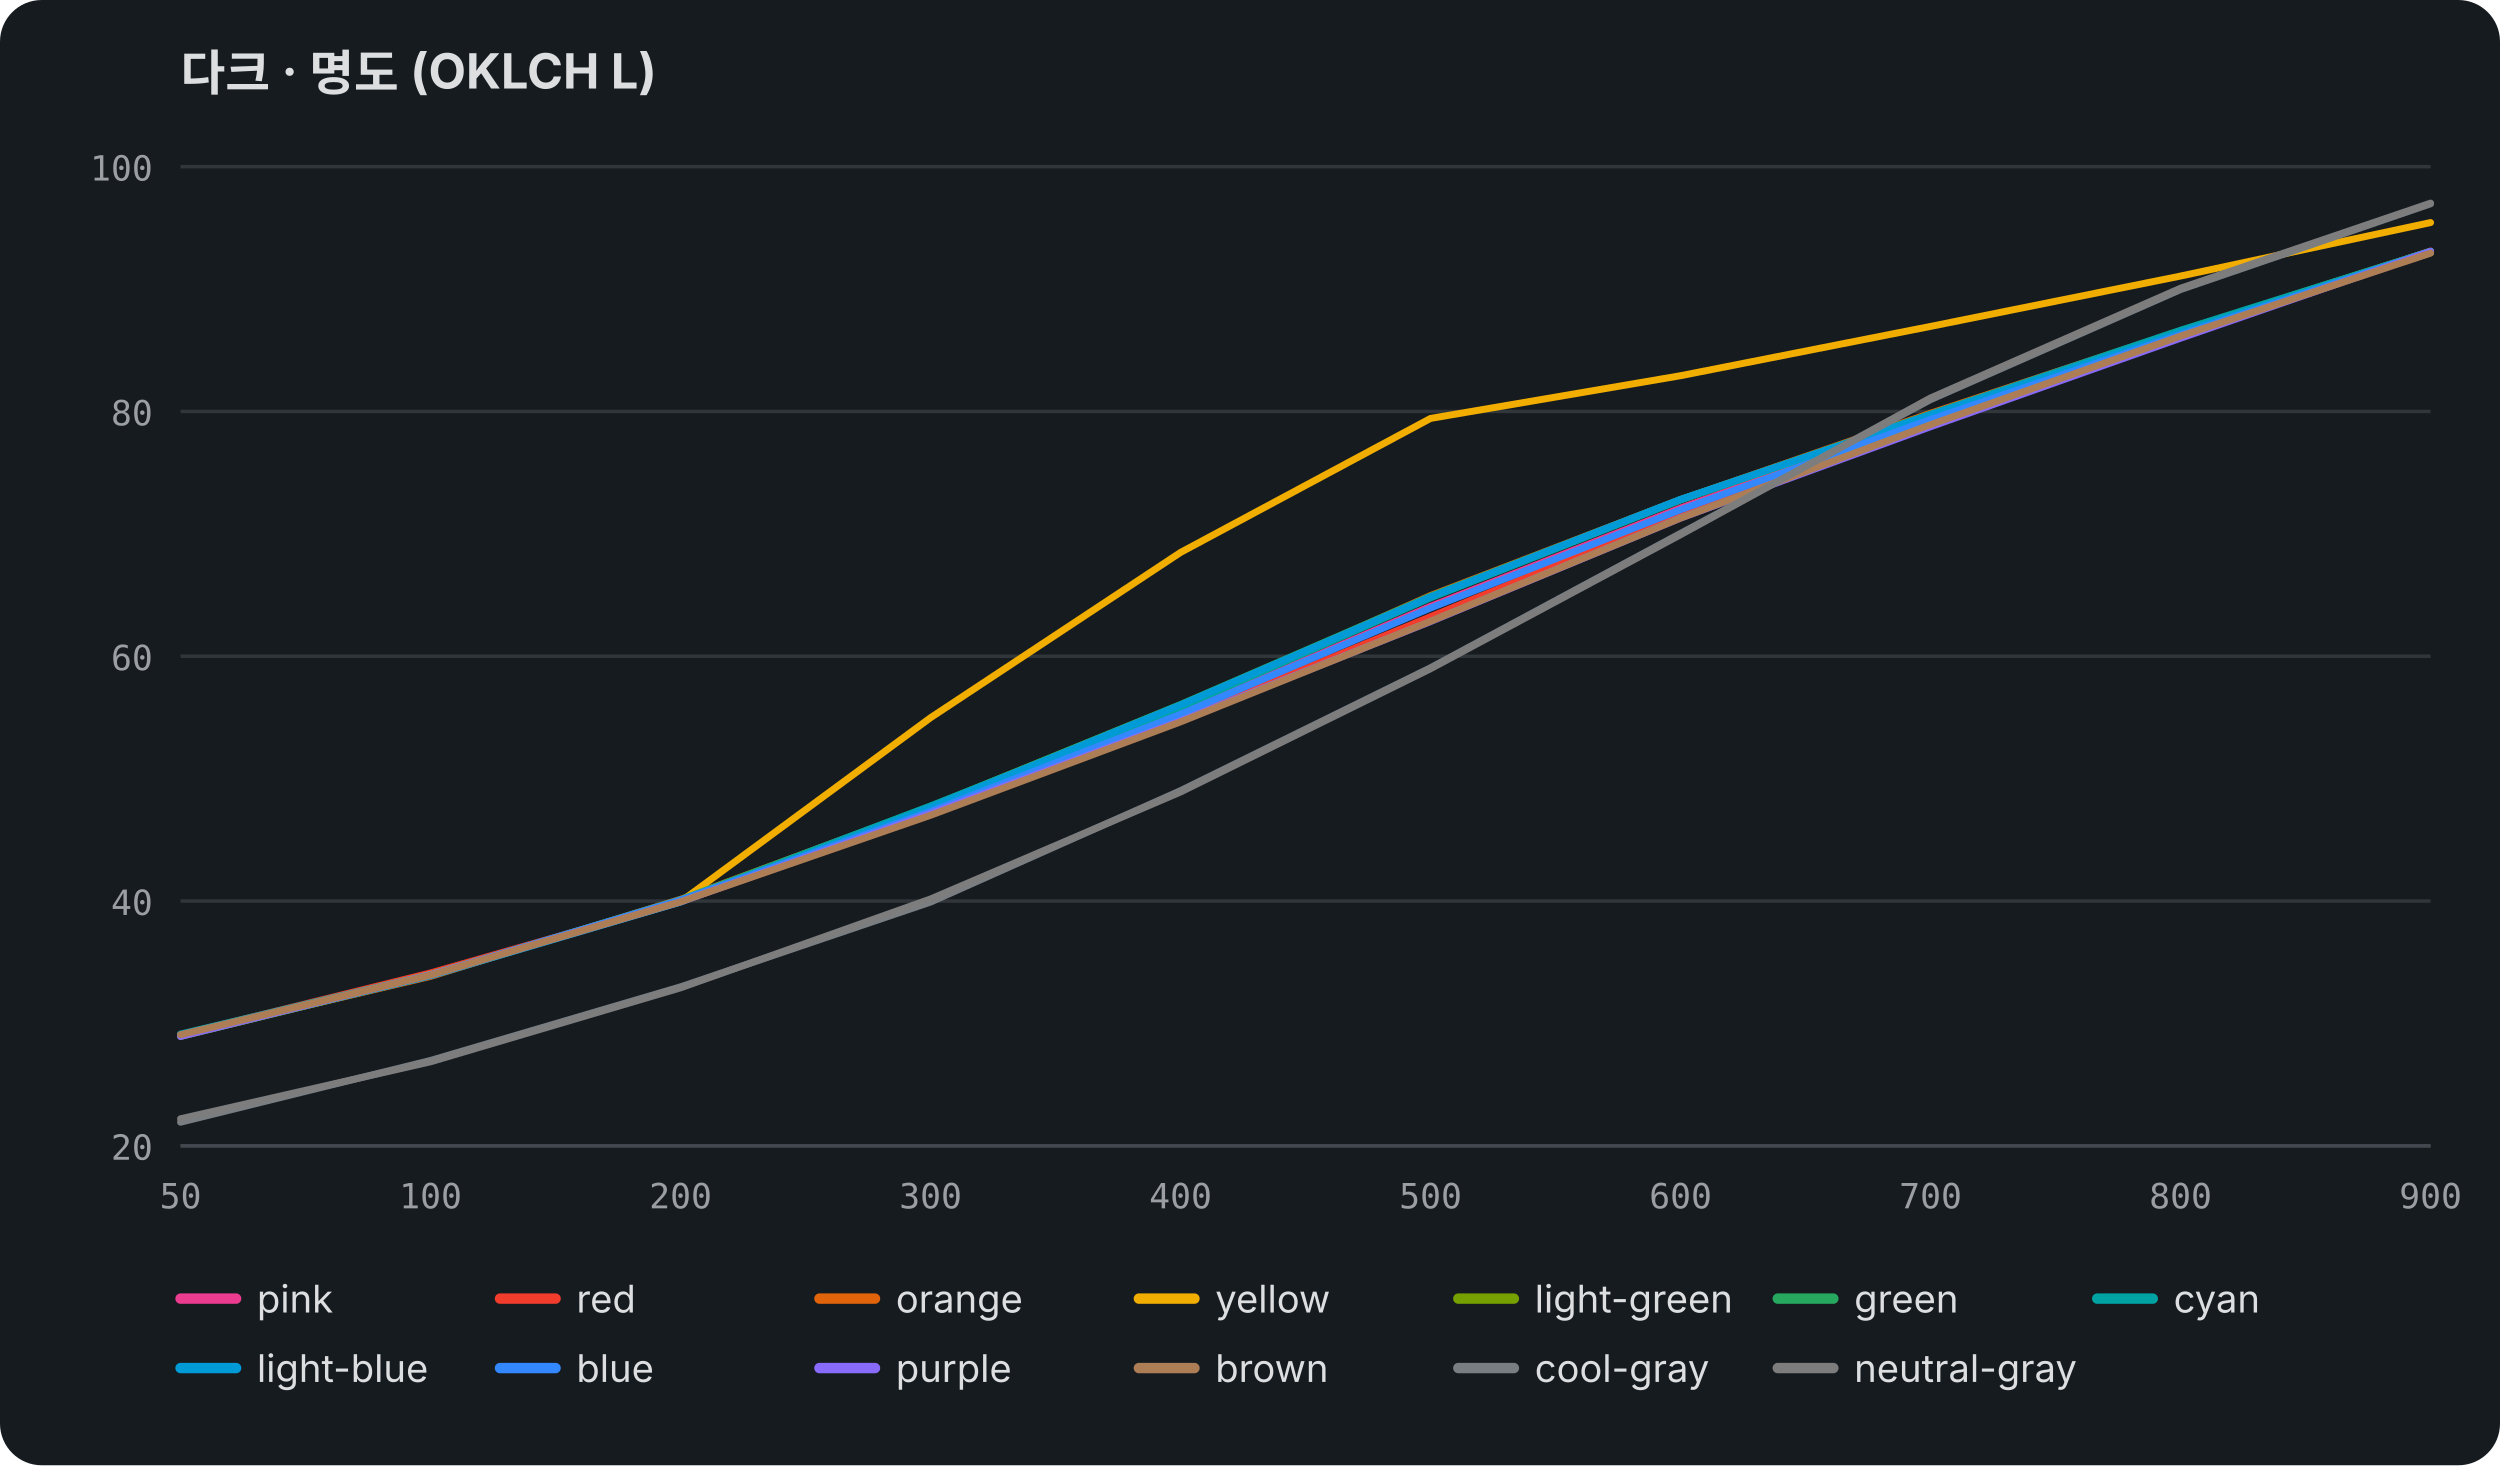
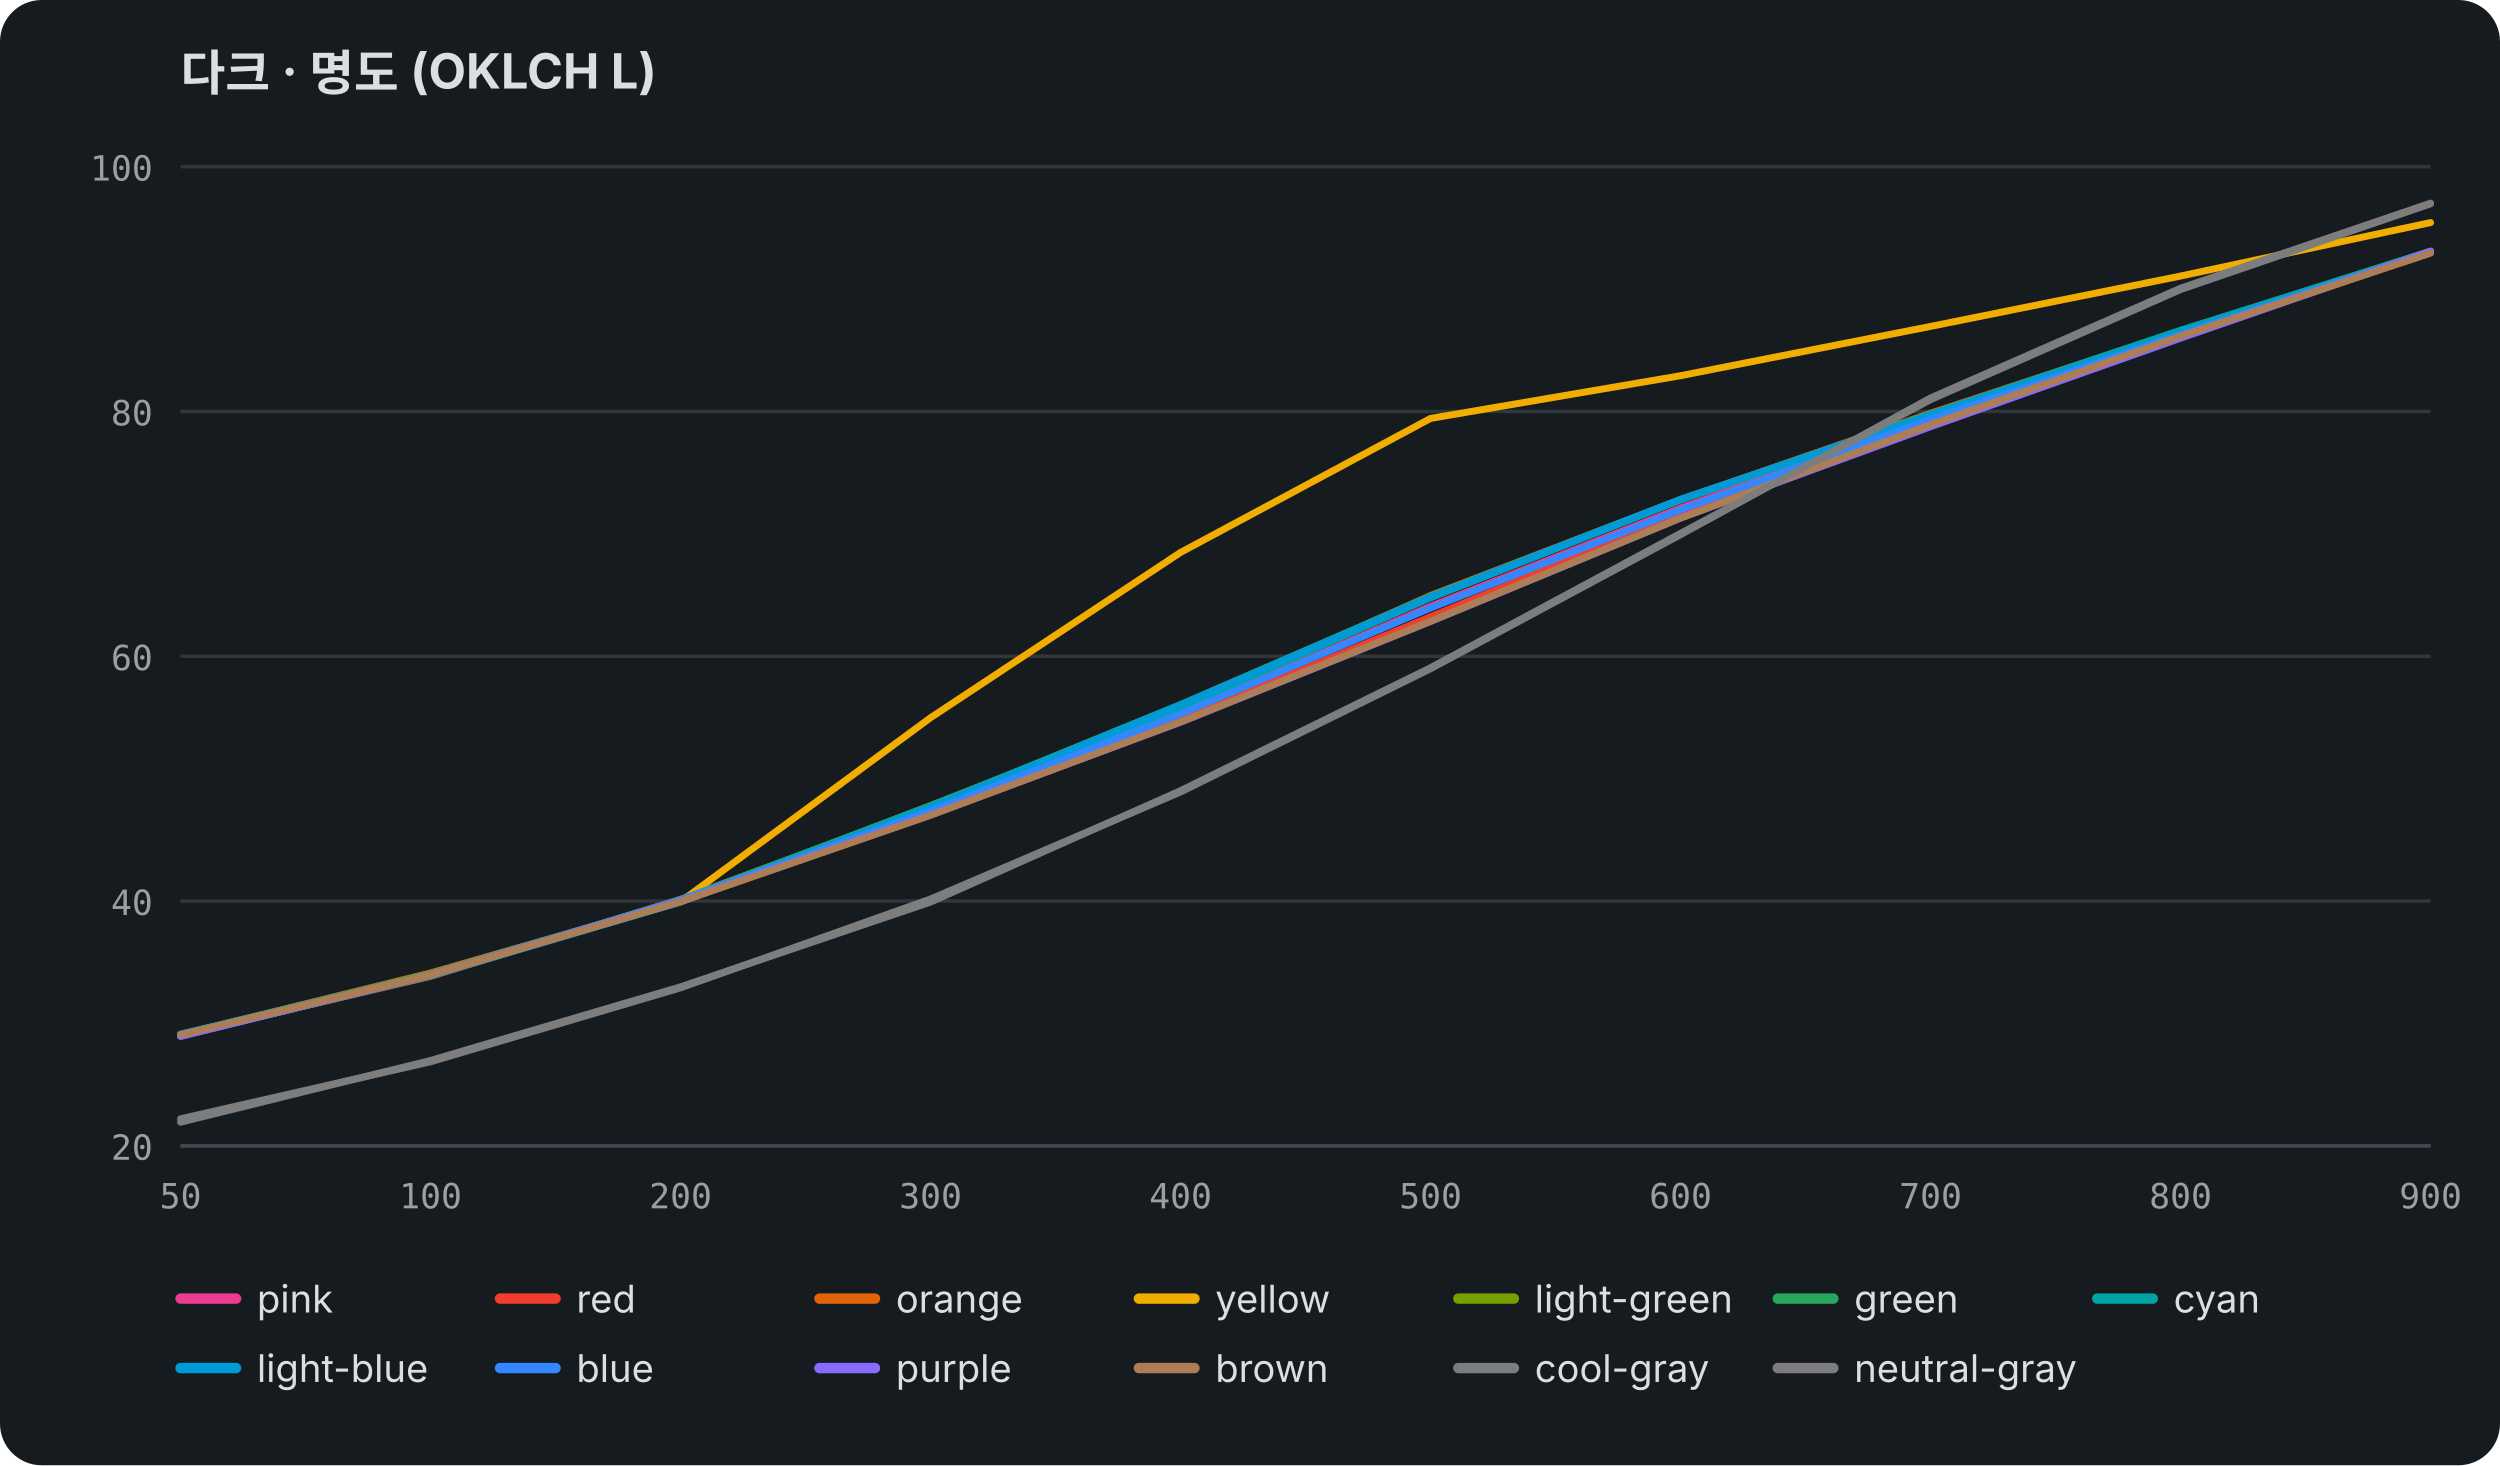
<svg xmlns="http://www.w3.org/2000/svg" width="720" height="422" viewBox="0 0 720 422">
  <rect width="720" height="422" rx="12" fill="#161b20" />
  <text x="52" y="26" font-family="ui-sans-serif, system-ui, -apple-system, 'Apple SD Gothic Neo', sans-serif" font-size="14" font-weight="700" fill="#dcdee0">다크 · 명도 (OKLCH L)</text>
  <line x1="52" x2="700" y1="330" y2="330" stroke="#31363b" stroke-width="1" />
  <text x="44" y="334" text-anchor="end" font-family="ui-monospace, SFMono-Regular, Menlo, monospace" font-size="10" fill="#9b9fa3">20</text>
  <line x1="52" x2="700" y1="259.5" y2="259.5" stroke="#31363b" stroke-width="1" />
  <text x="44" y="263.5" text-anchor="end" font-family="ui-monospace, SFMono-Regular, Menlo, monospace" font-size="10" fill="#9b9fa3">40</text>
  <line x1="52" x2="700" y1="189" y2="189" stroke="#31363b" stroke-width="1" />
  <text x="44" y="193" text-anchor="end" font-family="ui-monospace, SFMono-Regular, Menlo, monospace" font-size="10" fill="#9b9fa3">60</text>
  <line x1="52" x2="700" y1="118.5" y2="118.5" stroke="#31363b" stroke-width="1" />
  <text x="44" y="122.5" text-anchor="end" font-family="ui-monospace, SFMono-Regular, Menlo, monospace" font-size="10" fill="#9b9fa3">80</text>
  <line x1="52" x2="700" y1="48" y2="48" stroke="#31363b" stroke-width="1" />
  <text x="44" y="52" text-anchor="end" font-family="ui-monospace, SFMono-Regular, Menlo, monospace" font-size="10" fill="#9b9fa3">100</text>
  <line x1="52" x2="700" y1="330" y2="330" stroke="#43484e" stroke-width="1" />
  <text x="52" y="348" text-anchor="middle" font-family="ui-monospace, SFMono-Regular, Menlo, monospace" font-size="10" fill="#9b9fa3">50</text>
  <text x="124" y="348" text-anchor="middle" font-family="ui-monospace, SFMono-Regular, Menlo, monospace" font-size="10" fill="#9b9fa3">100</text>
  <text x="196" y="348" text-anchor="middle" font-family="ui-monospace, SFMono-Regular, Menlo, monospace" font-size="10" fill="#9b9fa3">200</text>
  <text x="268" y="348" text-anchor="middle" font-family="ui-monospace, SFMono-Regular, Menlo, monospace" font-size="10" fill="#9b9fa3">300</text>
  <text x="340" y="348" text-anchor="middle" font-family="ui-monospace, SFMono-Regular, Menlo, monospace" font-size="10" fill="#9b9fa3">400</text>
  <text x="412" y="348" text-anchor="middle" font-family="ui-monospace, SFMono-Regular, Menlo, monospace" font-size="10" fill="#9b9fa3">500</text>
  <text x="484" y="348" text-anchor="middle" font-family="ui-monospace, SFMono-Regular, Menlo, monospace" font-size="10" fill="#9b9fa3">600</text>
  <text x="556" y="348" text-anchor="middle" font-family="ui-monospace, SFMono-Regular, Menlo, monospace" font-size="10" fill="#9b9fa3">700</text>
  <text x="628" y="348" text-anchor="middle" font-family="ui-monospace, SFMono-Regular, Menlo, monospace" font-size="10" fill="#9b9fa3">800</text>
  <text x="700" y="348" text-anchor="middle" font-family="ui-monospace, SFMono-Regular, Menlo, monospace" font-size="10" fill="#9b9fa3">900</text>
  <polyline points="52.0,298.3 124.0,280.9 196.0,259.4 268.0,233.0 340.0,205.6 412.0,174.6 484.0,146.3 556.0,120.6 628.0,96.2 700.0,72.3" fill="none" stroke="#eb3c90" stroke-width="2" stroke-linejoin="round" stroke-linecap="round" />
  <circle cx="52.0" cy="298.3" r="7" fill="transparent" />
  <circle cx="124.0" cy="280.9" r="7" fill="transparent" />
  <circle cx="196.0" cy="259.4" r="7" fill="transparent" />
  <circle cx="268.0" cy="233.0" r="7" fill="transparent" />
  <circle cx="340.0" cy="205.6" r="7" fill="transparent" />
  <circle cx="412.0" cy="174.6" r="7" fill="transparent" />
  <circle cx="484.0" cy="146.3" r="7" fill="transparent" />
  <circle cx="556.0" cy="120.6" r="7" fill="transparent" />
  <circle cx="628.0" cy="96.2" r="7" fill="transparent" />
  <circle cx="700.0" cy="72.3" r="7" fill="transparent" />
  <polyline points="52.0,298.0 124.0,280.2 196.0,259.6 268.0,233.9 340.0,207.4 412.0,177.6 484.0,148.1 556.0,121.8 628.0,96.7 700.0,72.5" fill="none" stroke="#f23c2c" stroke-width="2" stroke-linejoin="round" stroke-linecap="round" />
  <circle cx="52.0" cy="298.0" r="7" fill="transparent" />
  <circle cx="124.0" cy="280.2" r="7" fill="transparent" />
  <circle cx="196.0" cy="259.6" r="7" fill="transparent" />
  <circle cx="268.0" cy="233.9" r="7" fill="transparent" />
  <circle cx="340.0" cy="207.4" r="7" fill="transparent" />
  <circle cx="412.0" cy="177.6" r="7" fill="transparent" />
  <circle cx="484.0" cy="148.1" r="7" fill="transparent" />
  <circle cx="556.0" cy="121.8" r="7" fill="transparent" />
  <circle cx="628.0" cy="96.7" r="7" fill="transparent" />
  <circle cx="700.0" cy="72.5" r="7" fill="transparent" />
  <polyline points="52.0,298.1 124.0,281.2 196.0,259.0 268.0,232.4 340.0,203.7 412.0,171.5 484.0,143.9 556.0,119.0 628.0,95.3 700.0,72.4" fill="none" stroke="#e2640a" stroke-width="2" stroke-linejoin="round" stroke-linecap="round" />
  <circle cx="52.0" cy="298.1" r="7" fill="transparent" />
  <circle cx="124.0" cy="281.2" r="7" fill="transparent" />
  <circle cx="196.0" cy="259.0" r="7" fill="transparent" />
  <circle cx="268.0" cy="232.4" r="7" fill="transparent" />
  <circle cx="340.0" cy="203.7" r="7" fill="transparent" />
  <circle cx="412.0" cy="171.5" r="7" fill="transparent" />
  <circle cx="484.0" cy="143.9" r="7" fill="transparent" />
  <circle cx="556.0" cy="119.0" r="7" fill="transparent" />
  <circle cx="628.0" cy="95.3" r="7" fill="transparent" />
  <circle cx="700.0" cy="72.4" r="7" fill="transparent" />
  <polyline points="52.0,298.1 124.0,280.6 196.0,259.7 268.0,206.7 340.0,159.1 412.0,120.5 484.0,108.2 556.0,94.0 628.0,79.5 700.0,64.1" fill="none" stroke="#f2ae00" stroke-width="2" stroke-linejoin="round" stroke-linecap="round" />
  <circle cx="52.0" cy="298.1" r="7" fill="transparent" />
  <circle cx="124.0" cy="280.6" r="7" fill="transparent" />
  <circle cx="196.0" cy="259.7" r="7" fill="transparent" />
  <circle cx="268.0" cy="206.7" r="7" fill="transparent" />
  <circle cx="340.0" cy="159.1" r="7" fill="transparent" />
  <circle cx="412.0" cy="120.5" r="7" fill="transparent" />
  <circle cx="484.0" cy="108.2" r="7" fill="transparent" />
  <circle cx="556.0" cy="94.0" r="7" fill="transparent" />
  <circle cx="628.0" cy="79.5" r="7" fill="transparent" />
  <circle cx="700.0" cy="64.1" r="7" fill="transparent" />
-   <polyline points="52.0,298.5 124.0,280.9 196.0,259.7 268.0,232.3 340.0,203.0 412.0,172.0 484.0,143.9 556.0,119.6 628.0,95.5 700.0,72.4" fill="none" stroke="#769f00" stroke-width="2" stroke-linejoin="round" stroke-linecap="round" />
-   <circle cx="52.0" cy="298.5" r="7" fill="transparent" />
-   <circle cx="124.0" cy="280.9" r="7" fill="transparent" />
-   <circle cx="196.0" cy="259.7" r="7" fill="transparent" />
-   <circle cx="268.0" cy="232.3" r="7" fill="transparent" />
-   <circle cx="340.0" cy="203.0" r="7" fill="transparent" />
+   <polyline points="52.0,298.0 124.0,280.3 196.0,259.4 268.0,232.0 340.0,203.7 412.0,172.0 484.0,143.9 556.0,119.6 628.0,95.5 700.0,72.4" fill="none" stroke="#769f00" stroke-width="2" stroke-linejoin="round" stroke-linecap="round" />
+   <circle cx="52.0" cy="298.0" r="7" fill="transparent" />
+   <circle cx="124.0" cy="280.3" r="7" fill="transparent" />
+   <circle cx="196.0" cy="259.4" r="7" fill="transparent" />
+   <circle cx="268.0" cy="232.0" r="7" fill="transparent" />
+   <circle cx="340.0" cy="203.7" r="7" fill="transparent" />
  <circle cx="412.0" cy="172.0" r="7" fill="transparent" />
  <circle cx="484.0" cy="143.9" r="7" fill="transparent" />
  <circle cx="556.0" cy="119.6" r="7" fill="transparent" />
  <circle cx="628.0" cy="95.5" r="7" fill="transparent" />
  <circle cx="700.0" cy="72.4" r="7" fill="transparent" />
  <polyline points="52.0,298.4 124.0,280.9 196.0,259.1 268.0,232.3 340.0,202.9 412.0,171.7 484.0,143.9 556.0,119.3 628.0,95.7 700.0,72.8" fill="none" stroke="#26a95e" stroke-width="2" stroke-linejoin="round" stroke-linecap="round" />
  <circle cx="52.0" cy="298.4" r="7" fill="transparent" />
  <circle cx="124.0" cy="280.9" r="7" fill="transparent" />
  <circle cx="196.0" cy="259.1" r="7" fill="transparent" />
  <circle cx="268.0" cy="232.3" r="7" fill="transparent" />
  <circle cx="340.0" cy="202.9" r="7" fill="transparent" />
  <circle cx="412.0" cy="171.7" r="7" fill="transparent" />
  <circle cx="484.0" cy="143.9" r="7" fill="transparent" />
  <circle cx="556.0" cy="119.3" r="7" fill="transparent" />
  <circle cx="628.0" cy="95.7" r="7" fill="transparent" />
  <circle cx="700.0" cy="72.8" r="7" fill="transparent" />
  <polyline points="52.0,297.8 124.0,280.7 196.0,259.4 268.0,232.1 340.0,203.7 412.0,172.2 484.0,144.0 556.0,119.3 628.0,95.1 700.0,72.4" fill="none" stroke="#00a3a3" stroke-width="2" stroke-linejoin="round" stroke-linecap="round" />
  <circle cx="52.0" cy="297.8" r="7" fill="transparent" />
  <circle cx="124.0" cy="280.7" r="7" fill="transparent" />
  <circle cx="196.0" cy="259.4" r="7" fill="transparent" />
  <circle cx="268.0" cy="232.1" r="7" fill="transparent" />
  <circle cx="340.0" cy="203.7" r="7" fill="transparent" />
  <circle cx="412.0" cy="172.2" r="7" fill="transparent" />
  <circle cx="484.0" cy="144.0" r="7" fill="transparent" />
  <circle cx="556.0" cy="119.3" r="7" fill="transparent" />
  <circle cx="628.0" cy="95.1" r="7" fill="transparent" />
  <circle cx="700.0" cy="72.4" r="7" fill="transparent" />
  <polyline points="52.0,298.0 124.0,281.0 196.0,259.8 268.0,232.5 340.0,203.0 412.0,171.9 484.0,143.8 556.0,119.5 628.0,95.7 700.0,72.7" fill="none" stroke="#009ad7" stroke-width="2" stroke-linejoin="round" stroke-linecap="round" />
  <circle cx="52.0" cy="298.0" r="7" fill="transparent" />
  <circle cx="124.0" cy="281.0" r="7" fill="transparent" />
  <circle cx="196.0" cy="259.8" r="7" fill="transparent" />
  <circle cx="268.0" cy="232.5" r="7" fill="transparent" />
  <circle cx="340.0" cy="203.0" r="7" fill="transparent" />
  <circle cx="412.0" cy="171.9" r="7" fill="transparent" />
  <circle cx="484.0" cy="143.8" r="7" fill="transparent" />
  <circle cx="556.0" cy="119.5" r="7" fill="transparent" />
  <circle cx="628.0" cy="95.7" r="7" fill="transparent" />
  <circle cx="700.0" cy="72.7" r="7" fill="transparent" />
-   <polyline points="52.0,298.1 124.0,280.8 196.0,259.2 268.0,233.7 340.0,205.7 412.0,175.1 484.0,146.8 556.0,120.8 628.0,96.4 700.0,72.4" fill="none" stroke="#3388ff" stroke-width="2" stroke-linejoin="round" stroke-linecap="round" />
+   <polyline points="52.0,298.1 124.0,280.8 196.0,259.2 268.0,233.6 340.0,205.6 412.0,175.1 484.0,146.8 556.0,120.8 628.0,96.4 700.0,72.4" fill="none" stroke="#3388ff" stroke-width="2" stroke-linejoin="round" stroke-linecap="round" />
  <circle cx="52.0" cy="298.1" r="7" fill="transparent" />
  <circle cx="124.0" cy="280.8" r="7" fill="transparent" />
  <circle cx="196.0" cy="259.2" r="7" fill="transparent" />
-   <circle cx="268.0" cy="233.7" r="7" fill="transparent" />
-   <circle cx="340.0" cy="205.7" r="7" fill="transparent" />
+   <circle cx="268.0" cy="233.6" r="7" fill="transparent" />
+   <circle cx="340.0" cy="205.6" r="7" fill="transparent" />
  <circle cx="412.0" cy="175.1" r="7" fill="transparent" />
  <circle cx="484.0" cy="146.8" r="7" fill="transparent" />
  <circle cx="556.0" cy="120.8" r="7" fill="transparent" />
  <circle cx="628.0" cy="96.4" r="7" fill="transparent" />
  <circle cx="700.0" cy="72.4" r="7" fill="transparent" />
-   <polyline points="52.0,298.5 124.0,280.7 196.0,259.7 268.0,234.3 340.0,207.6 412.0,179.0 484.0,149.2 556.0,122.9 628.0,97.4 700.0,72.5" fill="none" stroke="#886bfa" stroke-width="2" stroke-linejoin="round" stroke-linecap="round" />
+   <polyline points="52.0,298.5 124.0,280.7 196.0,259.5 268.0,234.7 340.0,208.0 412.0,179.0 484.0,149.2 556.0,122.9 628.0,97.4 700.0,72.5" fill="none" stroke="#886bfa" stroke-width="2" stroke-linejoin="round" stroke-linecap="round" />
  <circle cx="52.0" cy="298.5" r="7" fill="transparent" />
  <circle cx="124.0" cy="280.7" r="7" fill="transparent" />
-   <circle cx="196.0" cy="259.7" r="7" fill="transparent" />
-   <circle cx="268.0" cy="234.3" r="7" fill="transparent" />
-   <circle cx="340.0" cy="207.6" r="7" fill="transparent" />
+   <circle cx="196.0" cy="259.5" r="7" fill="transparent" />
+   <circle cx="268.0" cy="234.7" r="7" fill="transparent" />
+   <circle cx="340.0" cy="208.0" r="7" fill="transparent" />
  <circle cx="412.0" cy="179.0" r="7" fill="transparent" />
  <circle cx="484.0" cy="149.2" r="7" fill="transparent" />
  <circle cx="556.0" cy="122.9" r="7" fill="transparent" />
  <circle cx="628.0" cy="97.4" r="7" fill="transparent" />
  <circle cx="700.0" cy="72.5" r="7" fill="transparent" />
  <polyline points="52.0,298.0 124.0,280.8 196.0,259.7 268.0,234.8 340.0,207.9 412.0,178.9 484.0,149.2 556.0,122.3 628.0,96.8 700.0,72.9" fill="none" stroke="#ad7d56" stroke-width="2" stroke-linejoin="round" stroke-linecap="round" />
  <circle cx="52.0" cy="298.0" r="7" fill="transparent" />
  <circle cx="124.0" cy="280.8" r="7" fill="transparent" />
  <circle cx="196.0" cy="259.7" r="7" fill="transparent" />
  <circle cx="268.0" cy="234.8" r="7" fill="transparent" />
  <circle cx="340.0" cy="207.9" r="7" fill="transparent" />
  <circle cx="412.0" cy="178.9" r="7" fill="transparent" />
  <circle cx="484.0" cy="149.2" r="7" fill="transparent" />
  <circle cx="556.0" cy="122.3" r="7" fill="transparent" />
  <circle cx="628.0" cy="96.8" r="7" fill="transparent" />
  <circle cx="700.0" cy="72.9" r="7" fill="transparent" />
  <polyline points="52.0,323.2 124.0,305.4 196.0,284.2 268.0,259.8 340.0,227.7 412.0,192.3 484.0,153.6 556.0,115.1 628.0,83.4 700.0,58.7" fill="none" stroke="#797e83" stroke-width="2" stroke-linejoin="round" stroke-linecap="round" />
  <circle cx="52.0" cy="323.2" r="7" fill="transparent" />
  <circle cx="124.0" cy="305.4" r="7" fill="transparent" />
  <circle cx="196.0" cy="284.2" r="7" fill="transparent" />
  <circle cx="268.0" cy="259.8" r="7" fill="transparent" />
  <circle cx="340.0" cy="227.7" r="7" fill="transparent" />
  <circle cx="412.0" cy="192.3" r="7" fill="transparent" />
  <circle cx="484.0" cy="153.6" r="7" fill="transparent" />
  <circle cx="556.0" cy="115.1" r="7" fill="transparent" />
  <circle cx="628.0" cy="83.4" r="7" fill="transparent" />
  <circle cx="700.0" cy="58.7" r="7" fill="transparent" />
  <polyline points="52.0,322.2 124.0,305.8 196.0,284.5 268.0,258.9 340.0,228.1 412.0,192.6 484.0,154.0 556.0,114.6 628.0,83.0 700.0,58.5" fill="none" stroke="#7d7d7d" stroke-width="2" stroke-linejoin="round" stroke-linecap="round" />
  <circle cx="52.0" cy="322.2" r="7" fill="transparent" />
  <circle cx="124.0" cy="305.8" r="7" fill="transparent" />
  <circle cx="196.0" cy="284.5" r="7" fill="transparent" />
  <circle cx="268.0" cy="258.9" r="7" fill="transparent" />
  <circle cx="340.0" cy="228.1" r="7" fill="transparent" />
  <circle cx="412.0" cy="192.6" r="7" fill="transparent" />
  <circle cx="484.0" cy="154.0" r="7" fill="transparent" />
  <circle cx="556.0" cy="114.6" r="7" fill="transparent" />
  <circle cx="628.0" cy="83.0" r="7" fill="transparent" />
  <circle cx="700.0" cy="58.5" r="7" fill="transparent" />
  <line x1="52" x2="68" y1="374" y2="374" stroke="#eb3c90" stroke-width="3" stroke-linecap="round" />
  <text x="74" y="378" font-family="ui-sans-serif, system-ui, -apple-system, 'Apple SD Gothic Neo', sans-serif" font-size="11" fill="#dcdee0">pink</text>
  <line x1="144" x2="160" y1="374" y2="374" stroke="#f23c2c" stroke-width="3" stroke-linecap="round" />
  <text x="166" y="378" font-family="ui-sans-serif, system-ui, -apple-system, 'Apple SD Gothic Neo', sans-serif" font-size="11" fill="#dcdee0">red</text>
  <line x1="236" x2="252" y1="374" y2="374" stroke="#e2640a" stroke-width="3" stroke-linecap="round" />
  <text x="258" y="378" font-family="ui-sans-serif, system-ui, -apple-system, 'Apple SD Gothic Neo', sans-serif" font-size="11" fill="#dcdee0">orange</text>
  <line x1="328" x2="344" y1="374" y2="374" stroke="#f2ae00" stroke-width="3" stroke-linecap="round" />
  <text x="350" y="378" font-family="ui-sans-serif, system-ui, -apple-system, 'Apple SD Gothic Neo', sans-serif" font-size="11" fill="#dcdee0">yellow</text>
  <line x1="420" x2="436" y1="374" y2="374" stroke="#769f00" stroke-width="3" stroke-linecap="round" />
  <text x="442" y="378" font-family="ui-sans-serif, system-ui, -apple-system, 'Apple SD Gothic Neo', sans-serif" font-size="11" fill="#dcdee0">light-green</text>
  <line x1="512" x2="528" y1="374" y2="374" stroke="#26a95e" stroke-width="3" stroke-linecap="round" />
  <text x="534" y="378" font-family="ui-sans-serif, system-ui, -apple-system, 'Apple SD Gothic Neo', sans-serif" font-size="11" fill="#dcdee0">green</text>
  <line x1="604" x2="620" y1="374" y2="374" stroke="#00a3a3" stroke-width="3" stroke-linecap="round" />
  <text x="626" y="378" font-family="ui-sans-serif, system-ui, -apple-system, 'Apple SD Gothic Neo', sans-serif" font-size="11" fill="#dcdee0">cyan</text>
  <line x1="52" x2="68" y1="394" y2="394" stroke="#009ad7" stroke-width="3" stroke-linecap="round" />
  <text x="74" y="398" font-family="ui-sans-serif, system-ui, -apple-system, 'Apple SD Gothic Neo', sans-serif" font-size="11" fill="#dcdee0">light-blue</text>
  <line x1="144" x2="160" y1="394" y2="394" stroke="#3388ff" stroke-width="3" stroke-linecap="round" />
  <text x="166" y="398" font-family="ui-sans-serif, system-ui, -apple-system, 'Apple SD Gothic Neo', sans-serif" font-size="11" fill="#dcdee0">blue</text>
  <line x1="236" x2="252" y1="394" y2="394" stroke="#886bfa" stroke-width="3" stroke-linecap="round" />
  <text x="258" y="398" font-family="ui-sans-serif, system-ui, -apple-system, 'Apple SD Gothic Neo', sans-serif" font-size="11" fill="#dcdee0">purple</text>
  <line x1="328" x2="344" y1="394" y2="394" stroke="#ad7d56" stroke-width="3" stroke-linecap="round" />
  <text x="350" y="398" font-family="ui-sans-serif, system-ui, -apple-system, 'Apple SD Gothic Neo', sans-serif" font-size="11" fill="#dcdee0">brown</text>
  <line x1="420" x2="436" y1="394" y2="394" stroke="#797e83" stroke-width="3" stroke-linecap="round" />
  <text x="442" y="398" font-family="ui-sans-serif, system-ui, -apple-system, 'Apple SD Gothic Neo', sans-serif" font-size="11" fill="#dcdee0">cool-gray</text>
  <line x1="512" x2="528" y1="394" y2="394" stroke="#7d7d7d" stroke-width="3" stroke-linecap="round" />
  <text x="534" y="398" font-family="ui-sans-serif, system-ui, -apple-system, 'Apple SD Gothic Neo', sans-serif" font-size="11" fill="#dcdee0">neutral-gray</text>
</svg>
